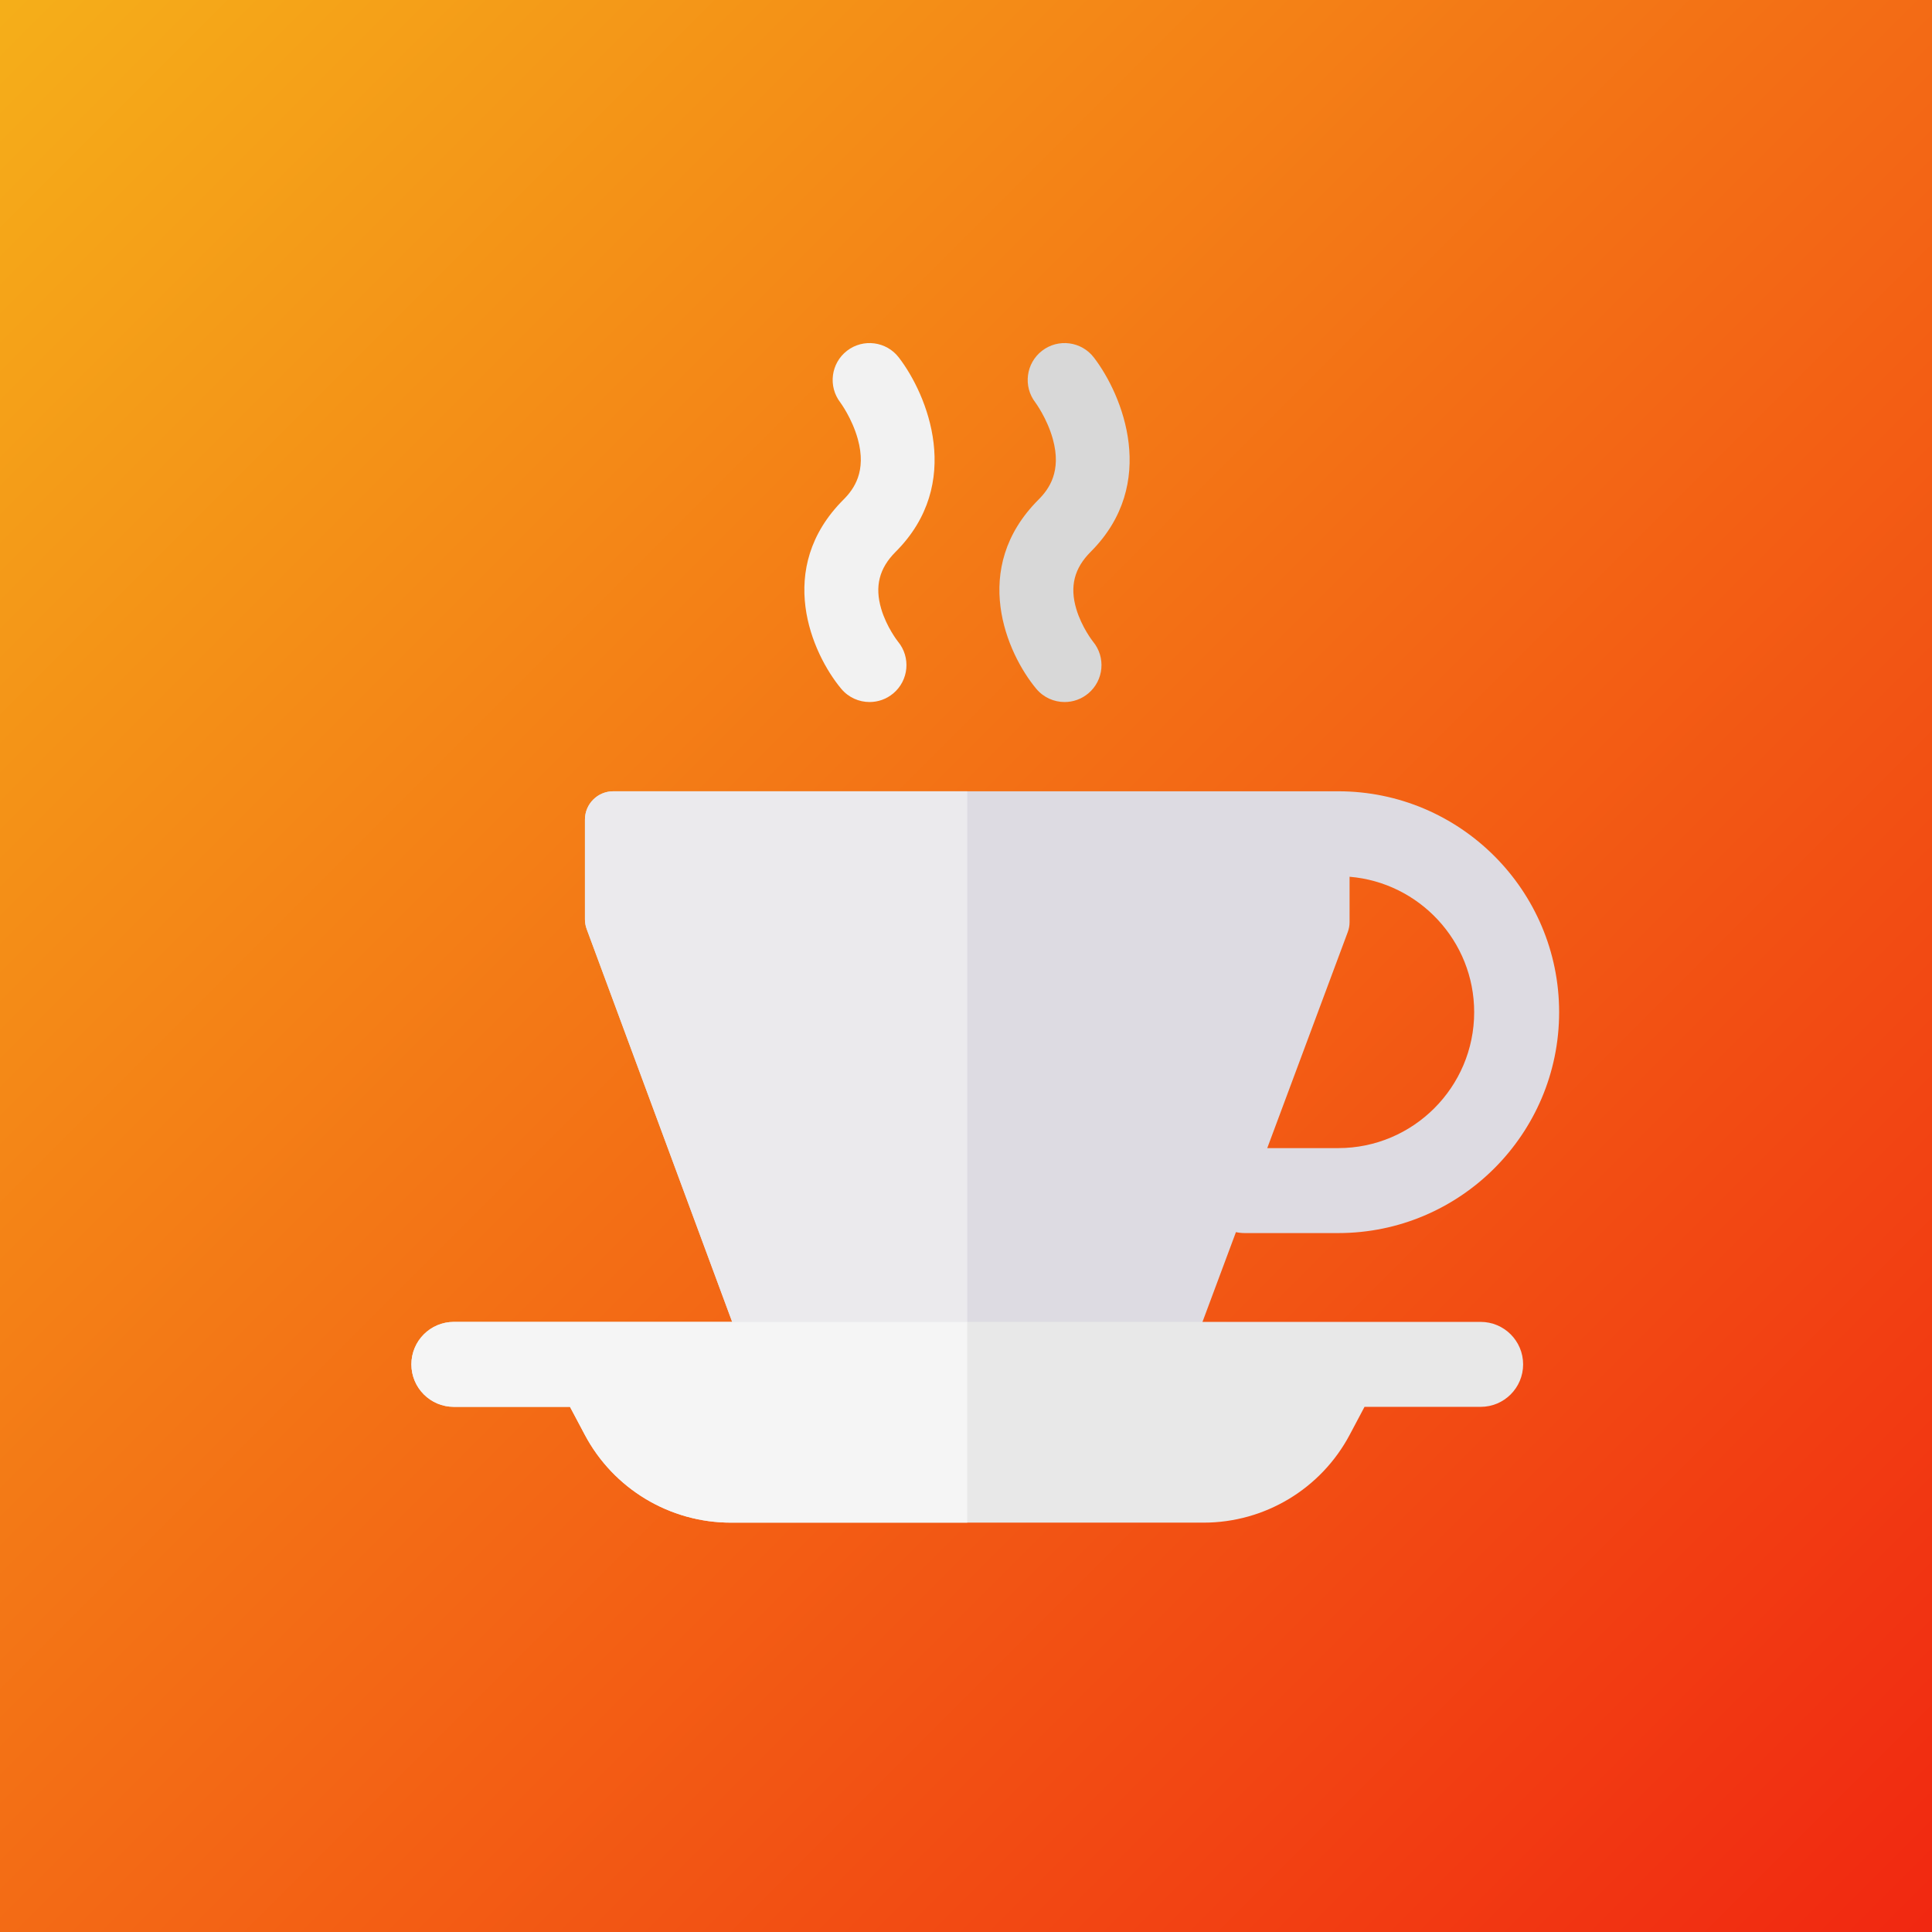
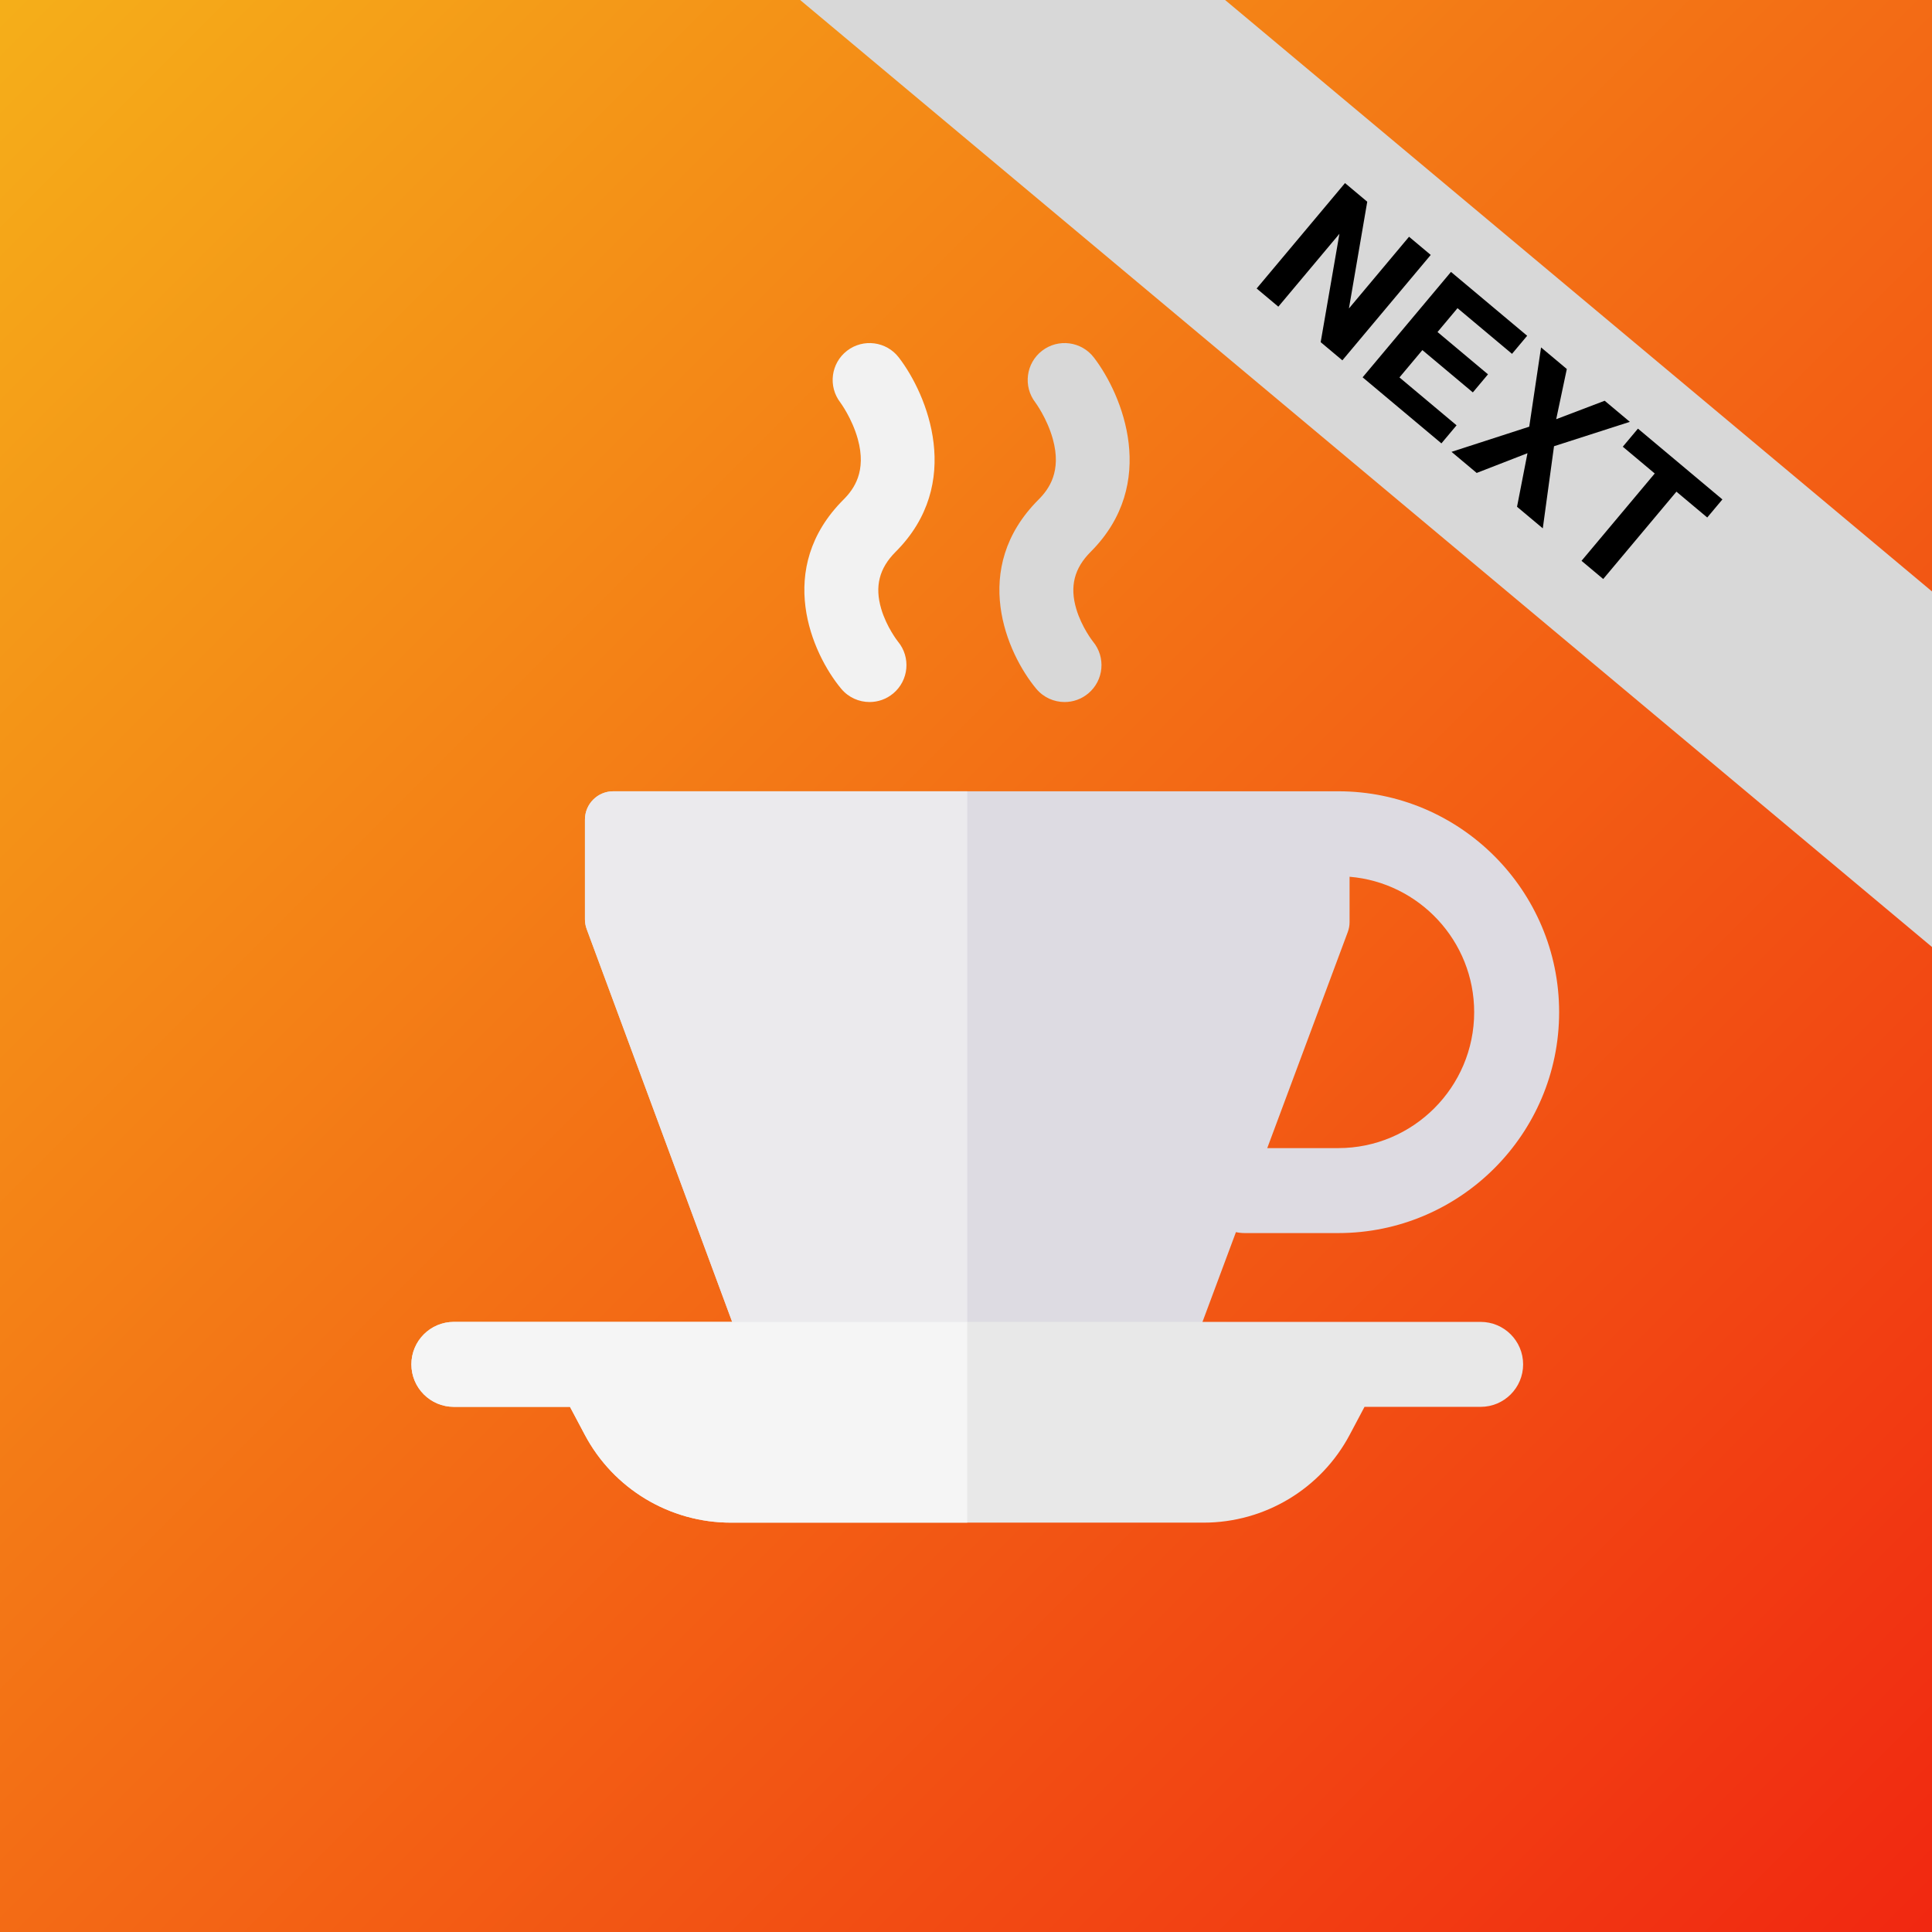
<svg xmlns="http://www.w3.org/2000/svg" viewBox="0 0 512 512" xml:space="preserve" style="fill-rule:evenodd;clip-rule:evenodd;stroke-linejoin:round;stroke-miterlimit:2">
  <circle cx="256.769" cy="255.506" r="256.071" style="fill:url(#a)" transform="translate(-.697989 .56507) scale(.99972)" />
  <path style="fill:url(#b)" d="M.104.217h512.078v512.078H.104z" transform="matrix(.99985 0 0 .99985 -.10436 -.217057)" />
  <path d="M409.214 194.549H94.531c-6.789 0-12.292 5.503-12.292 12.292v43.278c0 1.457.259 2.902.765 4.269l72.989 197.071h184.385l24.431-65.556c1.24.263 2.524.407 3.841.407h40.565c52.868 0 95.88-43.011 95.88-95.88 0-52.869-43.013-95.881-95.881-95.881Zm0 154.883H378.4l34.958-93.804c.511-1.373.774-2.827.774-4.292v-19.69c30.24 2.509 54.086 27.905 54.086 58.782 0 32.537-26.469 59.004-59.004 59.004Z" style="fill:#dddbe2;fill-rule:nonzero" transform="matrix(.61054 0 0 .61054 104.8057 90.91884)" />
  <path d="M248.185 451.459h-92.192L83.004 254.388c-.506-1.367-.766-2.812-.766-4.269v-43.278c0-6.789 5.503-12.292 12.292-12.292h153.654v256.91h.001Z" style="fill:#ebeaed;fill-rule:nonzero" transform="matrix(.61054 0 0 .61054 104.8057 90.91884)" />
  <path d="M471.028 424.864H25.342c-10.183 0-18.438 8.256-18.438 18.439s8.256 18.438 18.438 18.438h50.406l6.43 12.117c12.452 23.469 36.847 38.141 63.415 38.141h205.184c26.567 0 50.963-14.672 63.415-38.141l6.429-12.117h50.406c10.183 0 18.438-8.256 18.438-18.438 0-10.182-8.254-18.439-18.437-18.439Z" style="fill:#e8e8e8;fill-rule:nonzero" transform="matrix(.61054 0 0 .61054 104.8057 90.91884)" />
  <path d="M248.185 511.999v-87.135H25.342c-10.183 0-18.438 8.256-18.438 18.439s8.256 18.438 18.438 18.438h50.406l6.43 12.117c12.452 23.469 36.847 38.141 63.415 38.141h102.592Z" style="fill:#f5f5f5;fill-rule:nonzero" transform="matrix(.61054 0 0 .61054 104.8057 90.91884)" />
  <path d="M213.975 155.807c-4.59 0-9.144-1.962-12.312-5.763-12.752-15.303-28.958-52.154.98-82.091 4.543-4.543 10.13-12.216 6.208-26.334-2.49-8.97-7.528-15.774-7.577-15.839-5.394-7.012-4.081-17.065 2.929-22.459 7.01-5.394 17.065-4.081 22.459 2.93 12.479 16.222 28.253 54.73-1.369 84.352-7.142 7.142-9.136 14.999-6.274 24.727 2.355 8.006 7.206 14.151 7.254 14.207 5.662 6.795 4.745 16.893-2.052 22.556-2.994 2.497-6.63 3.714-10.246 3.714Z" style="fill:#f2f2f2;fill-rule:nonzero" transform="matrix(.61054 0 0 .61054 99.80573 90.91884)" />
  <path d="M298.633 155.807c-4.59 0-9.144-1.962-12.312-5.763-12.752-15.303-28.958-52.154.98-82.091 4.543-4.543 10.13-12.216 6.208-26.334-2.49-8.97-7.528-15.774-7.577-15.839-5.394-7.012-4.081-17.065 2.929-22.459 7.012-5.394 17.067-4.081 22.459 2.93 12.479 16.222 28.253 54.73-1.369 84.352-7.142 7.142-9.136 14.999-6.274 24.727 2.354 8.006 7.206 14.151 7.252 14.207 5.662 6.795 4.745 16.893-2.052 22.556-2.994 2.497-6.63 3.714-10.244 3.714Z" style="fill:#d8d8d8;fill-rule:nonzero" transform="matrix(.61054 0 0 .61054 99.80573 90.91884)" />
+   <path style="fill:#d8d8d8" d="M94.592 79.906h318.304v72.267H94.592z" transform="matrix(1.06797 .89354 -.6417 .76696 206.353 -203.174)" />
+   <text x="151.177" y="114.536" style="font-family:&quot;Helvetica-Bold&quot;,&quot;Helvetica&quot;;font-weight:700;font-size:50px" transform="rotate(39.97222 296.1569 340.813)">NEXT</text>
  <defs>
    <linearGradient id="a" x1="0" y1="0" x2="1" y2="0" gradientUnits="userSpaceOnUse" gradientTransform="matrix(512.265 513.532 -513.532 512.265 .498031 -1.3976)">
      <stop offset="0" style="stop-color:#f5af19;stop-opacity:1" />
      <stop offset="1" style="stop-color:#f12711;stop-opacity:1" />
    </linearGradient>
    <linearGradient id="b" x1="0" y1="0" x2="1" y2="0" gradientUnits="userSpaceOnUse" gradientTransform="scale(718.58) rotate(45.0044 -.00460483 .0041504)">
      <stop offset="0" style="stop-color:#f5af19;stop-opacity:1" />
      <stop offset="1" style="stop-color:#f12711;stop-opacity:1" />
    </linearGradient>
  </defs>
</svg>
